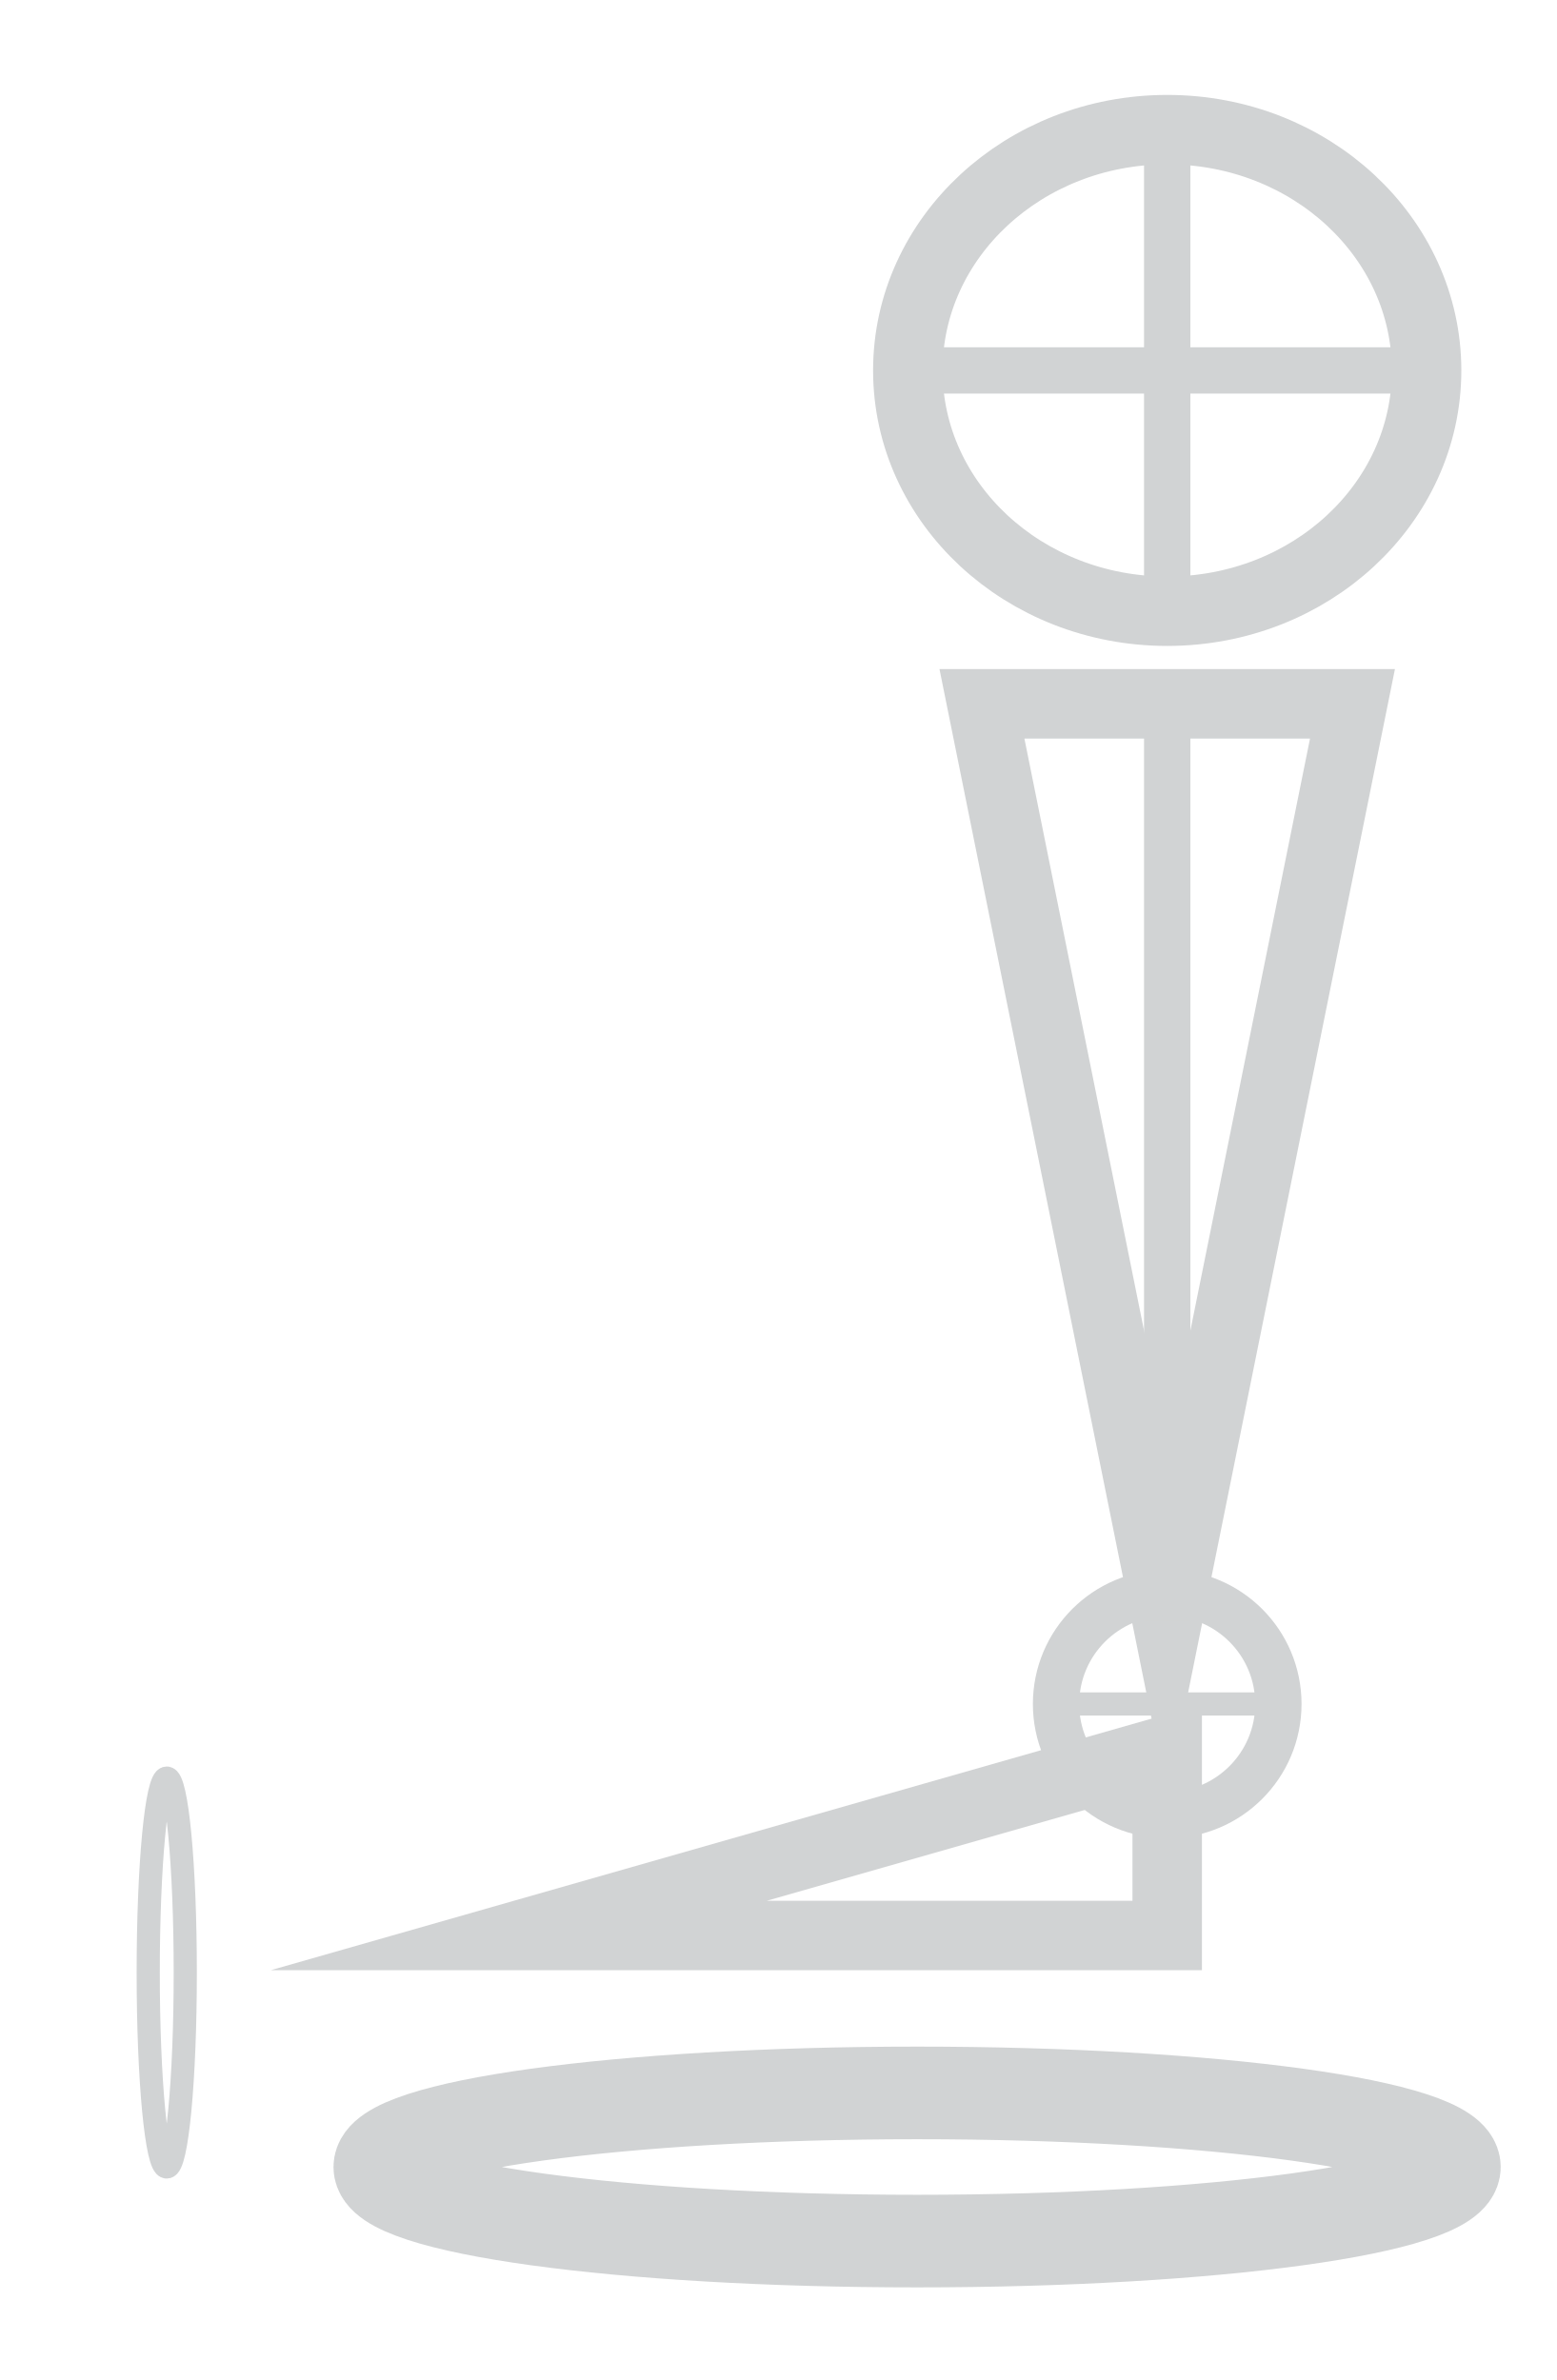
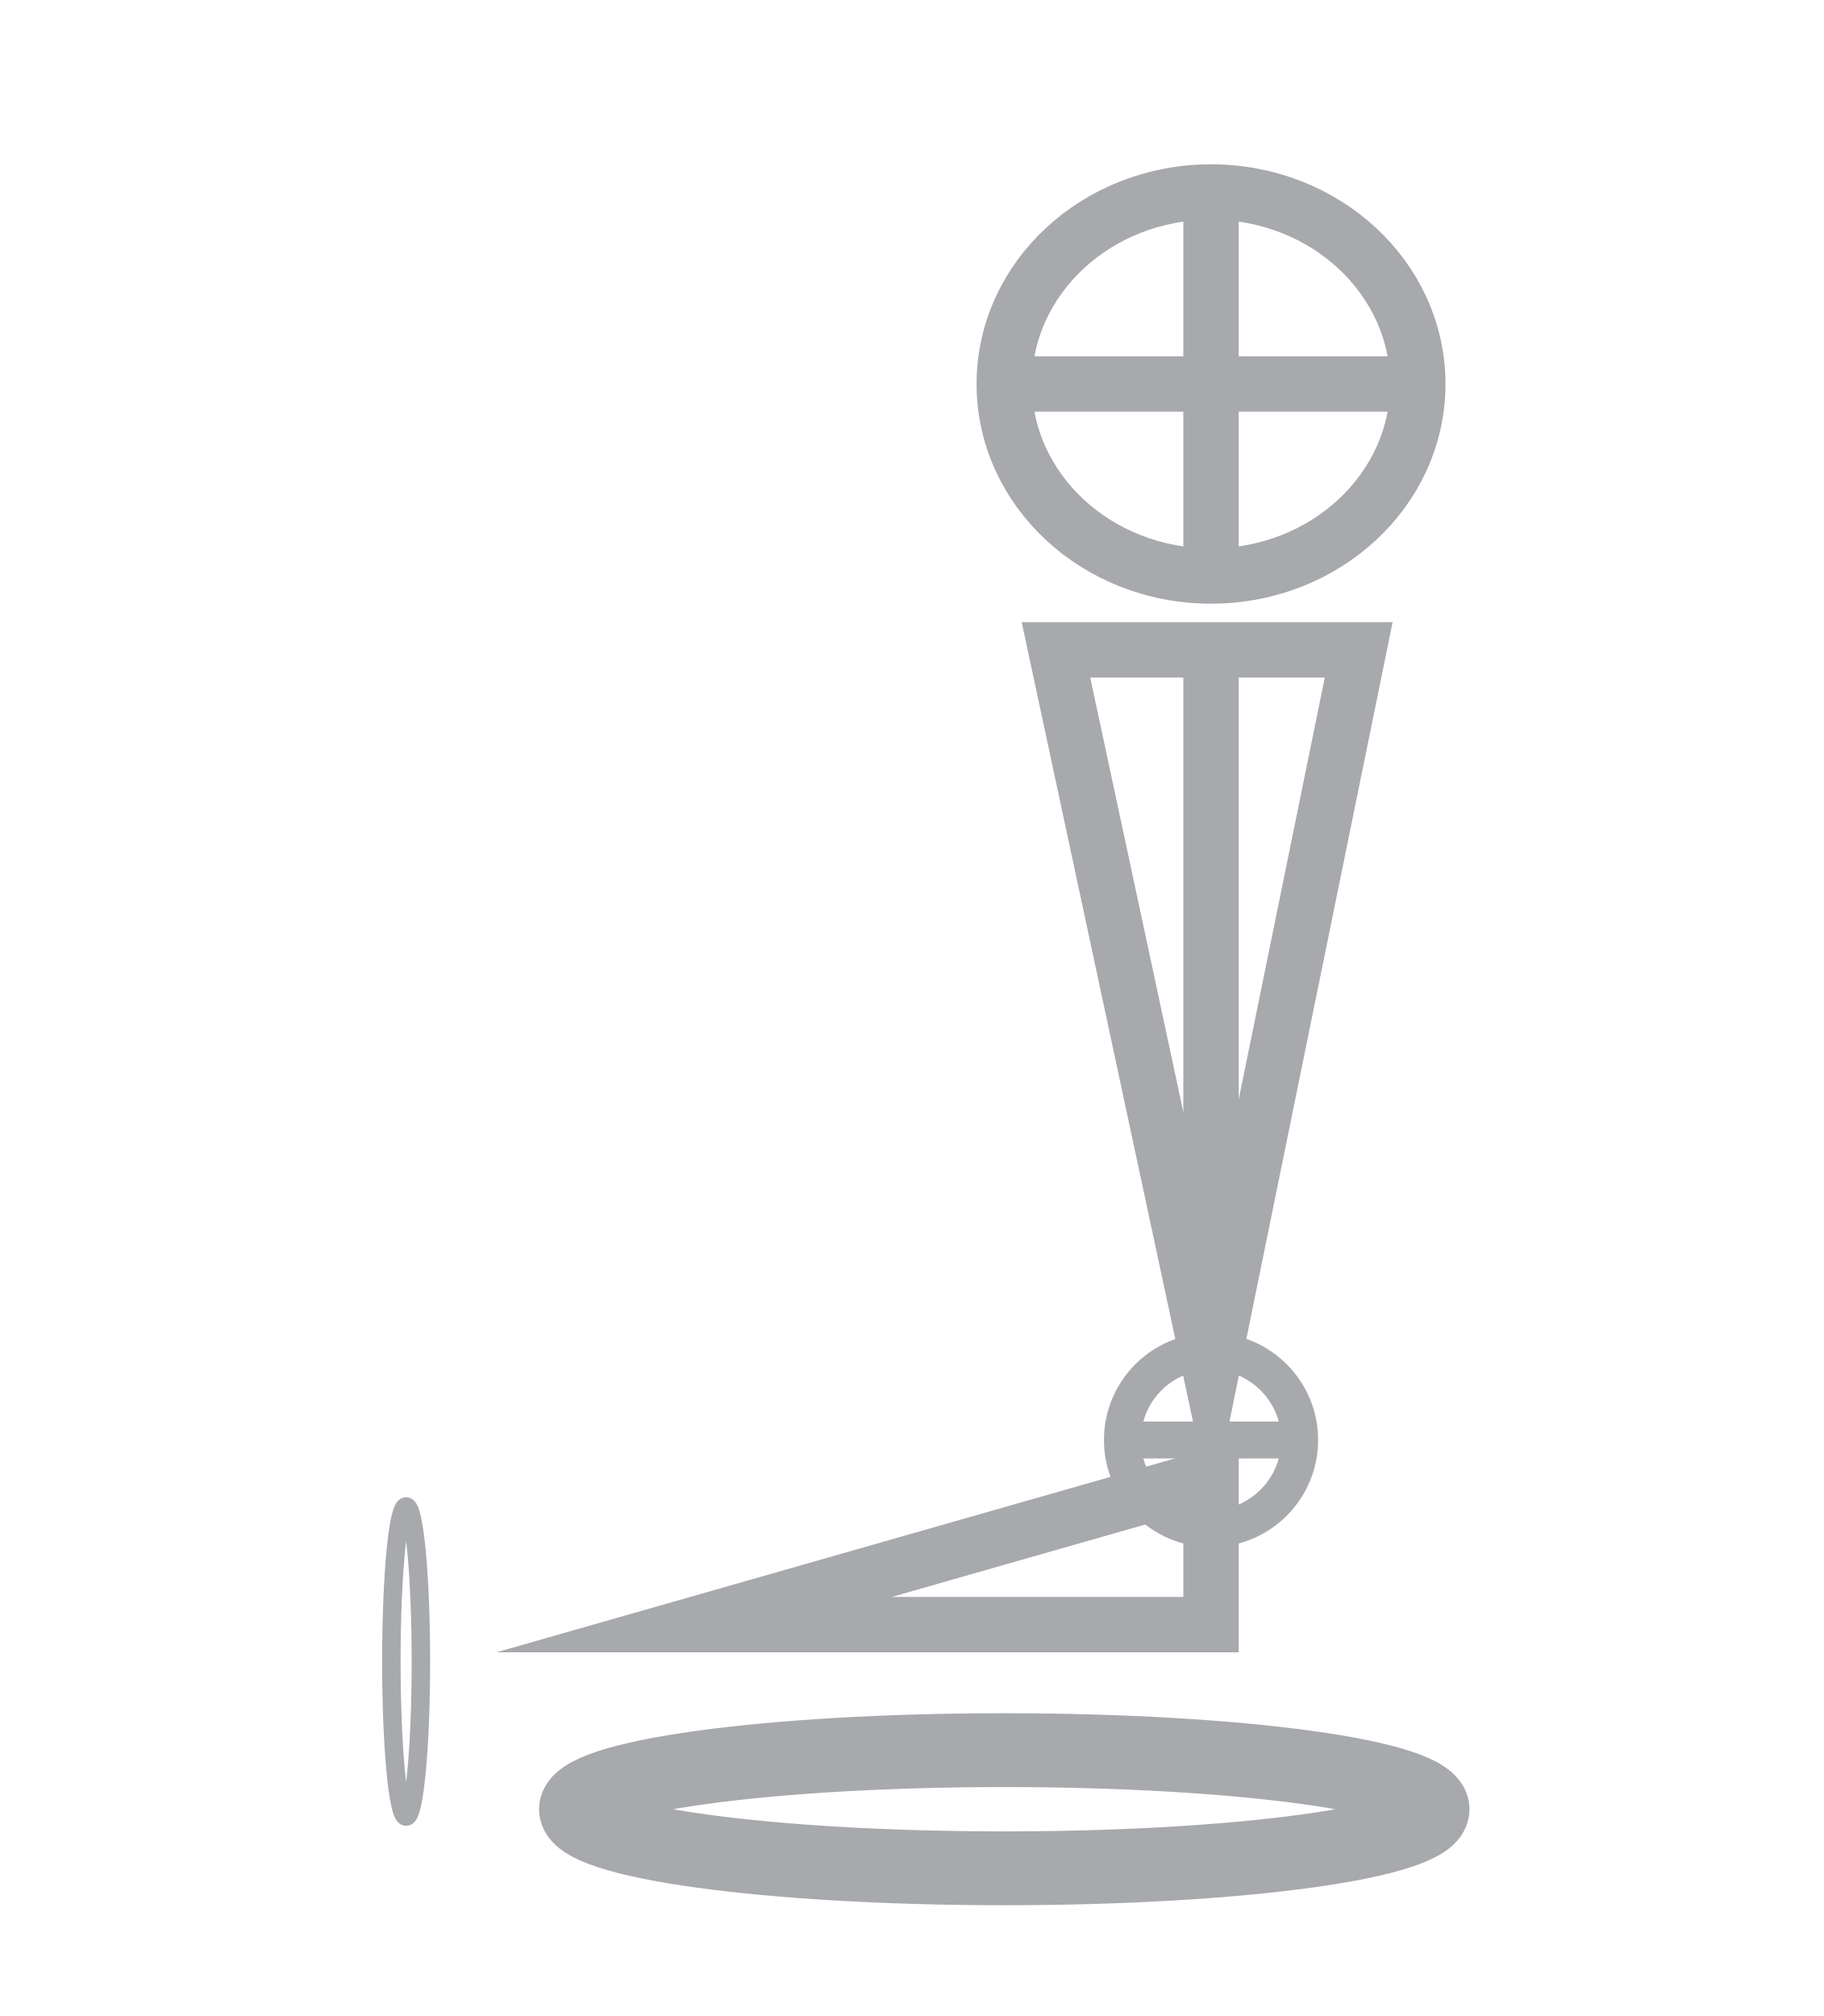
- <svg xmlns="http://www.w3.org/2000/svg" version="1.1" id="Layer_1" x="0px" y="0px" viewBox="0 0 16.8 25.7" enable-background="new 0 0 16.8 25.7" xml:space="preserve">
-   <ellipse fill="none" stroke="#D1D3D4" stroke-miterlimit="10" cx="9.9" cy="23.4" rx="5.8" ry="0.8" />
-   <ellipse fill="none" stroke="#D1D3D4" stroke-width="0.75" stroke-miterlimit="10" cx="12.6" cy="4" rx="2.8" ry="2.6" />
-   <polygon fill="none" stroke="#D1D3D4" stroke-width="0.75" stroke-miterlimit="10" points="10.6,7.6 14.6,7.6 12.6,17.5 " />
-   <line fill="none" stroke="#D1D3D4" stroke-width="0.5" stroke-miterlimit="10" x1="9.9" y1="4" x2="15.4" y2="4" />
-   <line fill="none" stroke="#D1D3D4" stroke-width="0.5" stroke-miterlimit="10" x1="12.6" y1="1.5" x2="12.6" y2="6.6" />
-   <line fill="none" stroke="#D1D3D4" stroke-width="0.5" stroke-miterlimit="10" x1="12.6" y1="7.6" x2="12.6" y2="17.5" />
-   <circle fill="none" stroke="#D1D3D4" stroke-width="0.5" stroke-miterlimit="10" cx="12.6" cy="18.4" r="1.2" />
-   <polygon fill="none" stroke="#D1D3D4" stroke-width="0.75" stroke-miterlimit="10" points="12.6,18.9 12.6,20.9 5.6,20.9 " />
-   <line fill="none" stroke="#D1D3D4" stroke-width="0.25" stroke-miterlimit="10" x1="11.4" y1="18.4" x2="13.8" y2="18.4" />
-   <ellipse fill="none" stroke="#D1D3D4" stroke-width="0.25" stroke-miterlimit="10" cx="1.8" cy="21.3" rx="0.2" ry="2.1" />
+ <svg xmlns="http://www.w3.org/2000/svg" version="1.1" x="0px" y="0px" viewBox="0 0 24.7 27.3" enable-background="new 0 0 24.7 27.3" xml:space="preserve">
+   <g id="Layer_1">
+     <g>
+       <ellipse fill="none" stroke="#A7A9AC" stroke-miterlimit="10" cx="13.6" cy="24.5" rx="5.8" ry="0.8" />
+       <ellipse fill="none" stroke="#A7A9AC" stroke-width="0.75" stroke-miterlimit="10" cx="16.4" cy="5.2" rx="2.8" ry="2.6" />
+       <polygon fill="none" stroke="#A7A9AC" stroke-width="0.75" stroke-miterlimit="10" points="14.3,8.8 18.4,8.8 16.4,18.6   " />
+       <line fill="none" stroke="#A7A9AC" stroke-width="0.75" stroke-miterlimit="10" x1="13.6" y1="5.2" x2="19.1" y2="5.2" />
+       <line fill="none" stroke="#A7A9AC" stroke-width="0.75" stroke-miterlimit="10" x1="16.4" y1="2.6" x2="16.4" y2="7.8" />
+       <line fill="none" stroke="#A7A9AC" stroke-width="0.75" stroke-miterlimit="10" x1="16.4" y1="8.8" x2="16.4" y2="18.6" />
+       <circle fill="none" stroke="#A7A9AC" stroke-width="0.5" stroke-miterlimit="10" cx="16.4" cy="19.5" r="1.2" />
+       <polygon fill="none" stroke="#A7A9AC" stroke-width="0.75" stroke-miterlimit="10" points="16.4,20 16.4,22 9.4,22   " />
+       <line fill="none" stroke="#A7A9AC" stroke-width="0.5" stroke-miterlimit="10" x1="15.1" y1="19.5" x2="17.6" y2="19.5" />
+       <ellipse fill="none" stroke="#A7A9AC" stroke-width="0.25" stroke-miterlimit="10" cx="5.5" cy="22.5" rx="0.2" ry="2.1" />
+     </g>
+   </g>
+   <g id="notes" display="none">
+ </g>
</svg>
